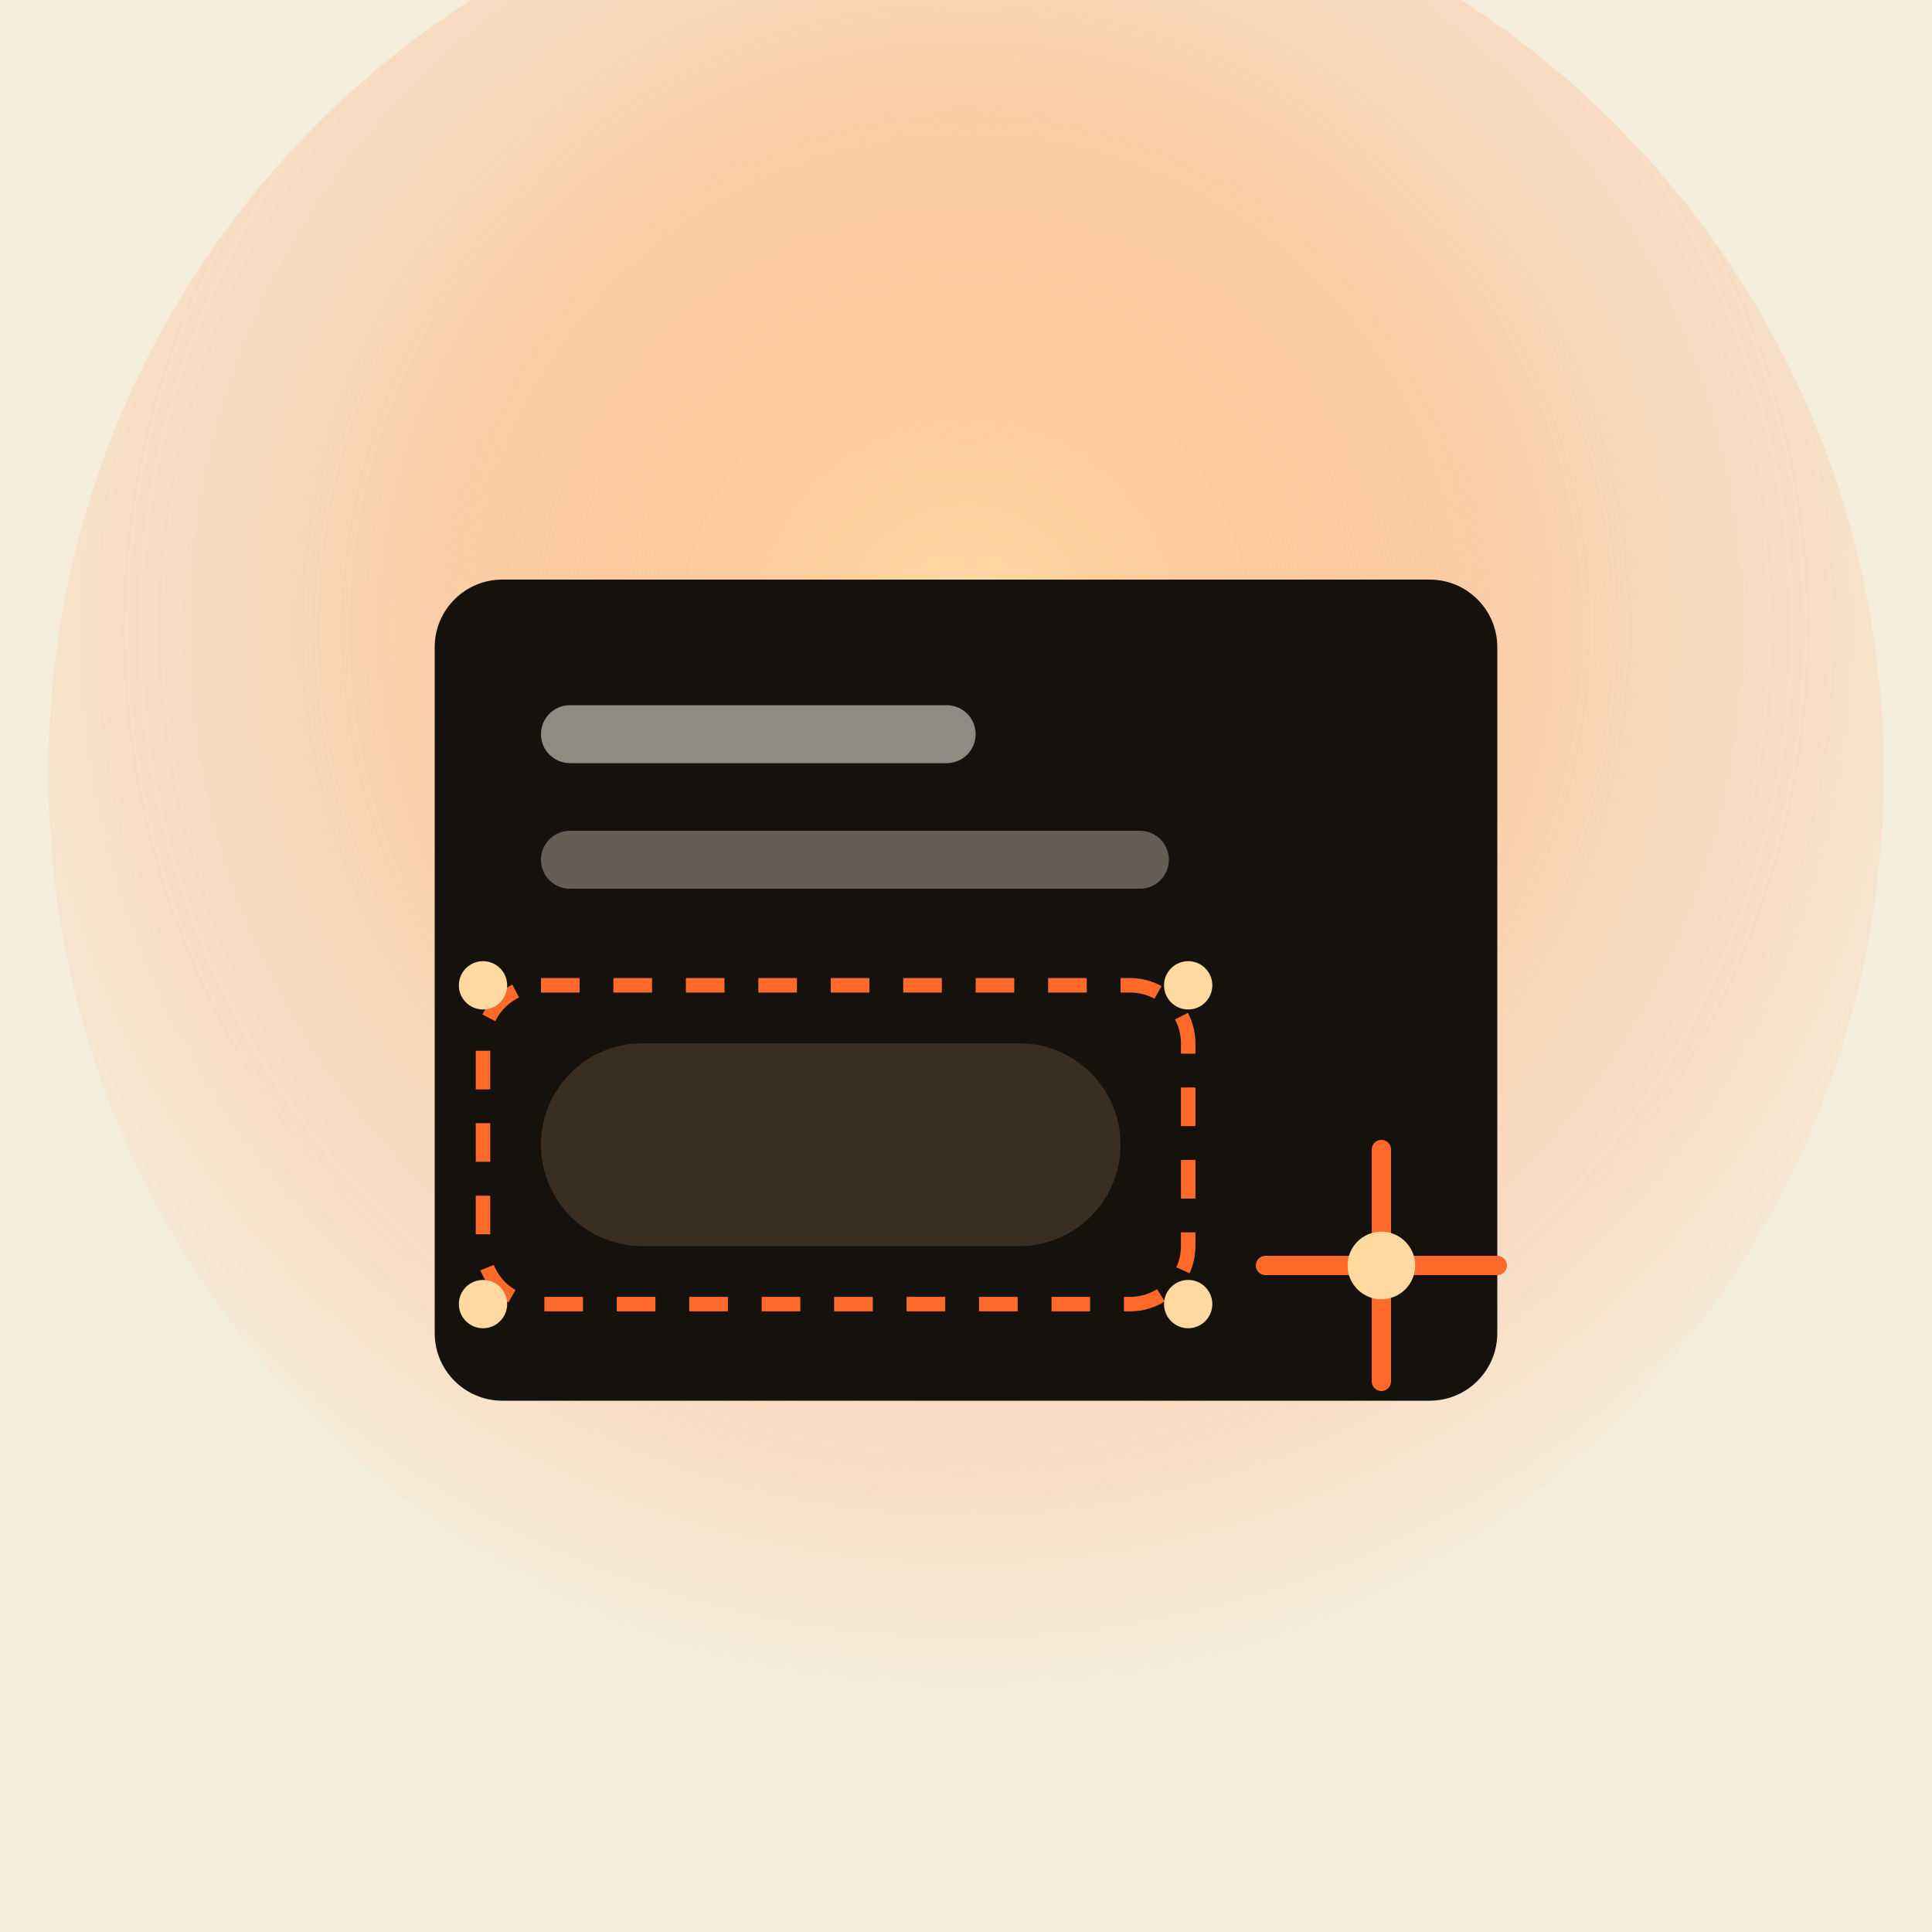
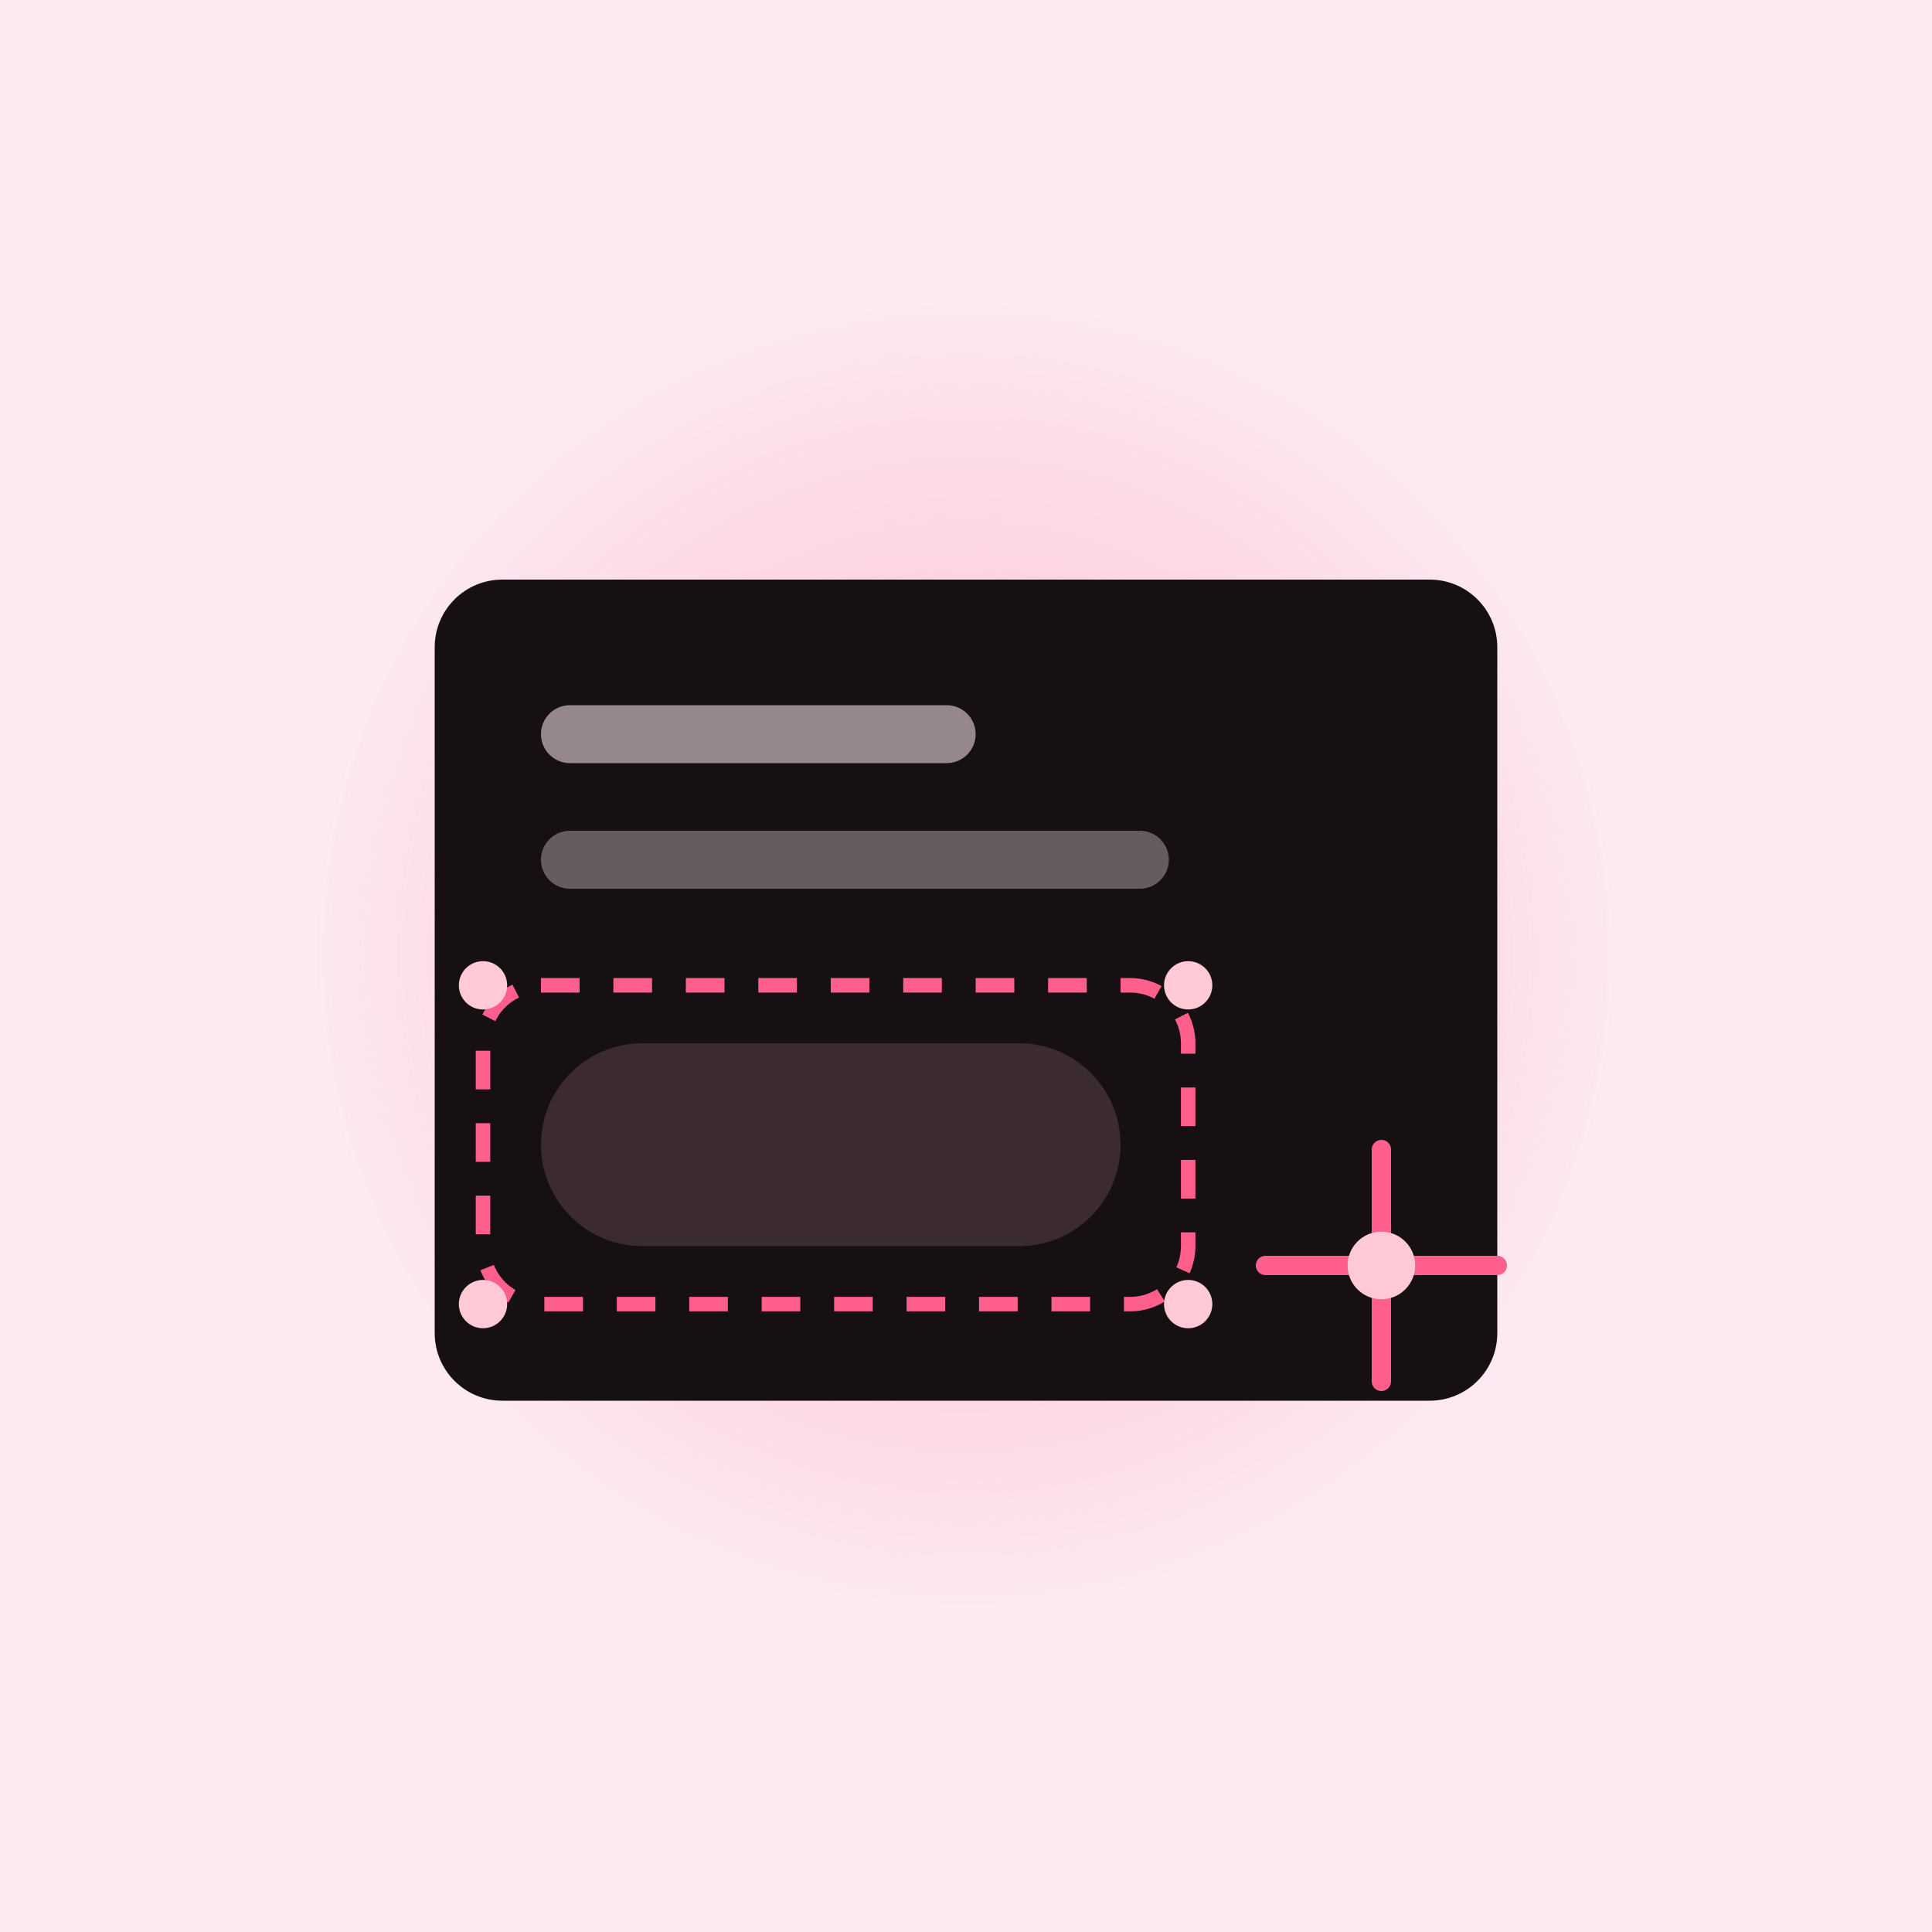
<svg xmlns="http://www.w3.org/2000/svg" viewBox="0 0 400 400" role="img" aria-label="Original illustration for the &quot;Element picker&quot; feature: a crosshair cursor selecting a pill-shaped button inside a dashed selection box, not a screenshot of any real interface.">
  <defs>
-     <radialGradient id="ep-glow" cx="50%" cy="42%" r="60%">
-       <stop offset="0%" stop-color="#FFD9A0" stop-opacity="0.9" />
-       <stop offset="60%" stop-color="#FF8A3D" stop-opacity="0.25" />
-       <stop offset="100%" stop-color="#FF6A2A" stop-opacity="0" />
+     <radialGradient id="ep-glow" cx="50%" cy="60%" r="60%">
+       <stop offset="0%" stop-color="#FFC9D6" stop-opacity="0.60" />
+       <stop offset="60%" stop-color="#FF7B9D" stop-opacity="0" />
+       <stop offset="100%" stop-color="#FE5F8C" stop-opacity="0" />
    </radialGradient>
  </defs>
-   <rect width="400" height="400" fill="#F6EEDD" />
+   <rect width="400" height="400" fill="#FCE9F1" />
  <circle cx="200" cy="160" r="190" fill="url(#ep-glow)" />
-   <rect x="90" y="120" width="220" height="170" rx="14" fill="#15110D" />
-   <rect x="112" y="146" width="90" height="12" rx="6" fill="#F6EEDD" fill-opacity="0.55" />
-   <rect x="112" y="172" width="130" height="12" rx="6" fill="#F6EEDD" fill-opacity="0.35" />
-   <rect x="112" y="216" width="120" height="42" rx="21" fill="#3A2E20" />
-   <rect x="100" y="204" width="146" height="66" rx="12" fill="none" stroke="#FF6A2A" stroke-width="3" stroke-dasharray="8 7" />
-   <g stroke="#FF6A2A" stroke-width="4" stroke-linecap="round">
+   <rect x="90" y="120" width="220" height="170" rx="14" fill="#161012" />
+   <rect x="112" y="146" width="90" height="12" rx="6" fill="#FCE9F1" fill-opacity="0.55" />
+   <rect x="112" y="172" width="130" height="12" rx="6" fill="#FCE9F1" fill-opacity="0.35" />
+   <rect x="112" y="216" width="120" height="42" rx="21" fill="#3C2A32" />
+   <rect x="100" y="204" width="146" height="66" rx="12" fill="none" stroke="#FE5F8C" stroke-width="3" stroke-dasharray="8 7" />
+   <g stroke="#FE5F8C" stroke-width="4" stroke-linecap="round">
    <line x1="286" y1="238" x2="286" y2="286" />
    <line x1="262" y1="262" x2="310" y2="262" />
  </g>
-   <circle cx="286" cy="262" r="7" fill="#FFD9A0" />
-   <g fill="#FFD9A0">
+   <circle cx="286" cy="262" r="7" fill="#FFC9D6" />
+   <g fill="#FFC9D6">
    <circle cx="100" cy="204" r="5" />
    <circle cx="246" cy="204" r="5" />
    <circle cx="100" cy="270" r="5" />
    <circle cx="246" cy="270" r="5" />
  </g>
</svg>
